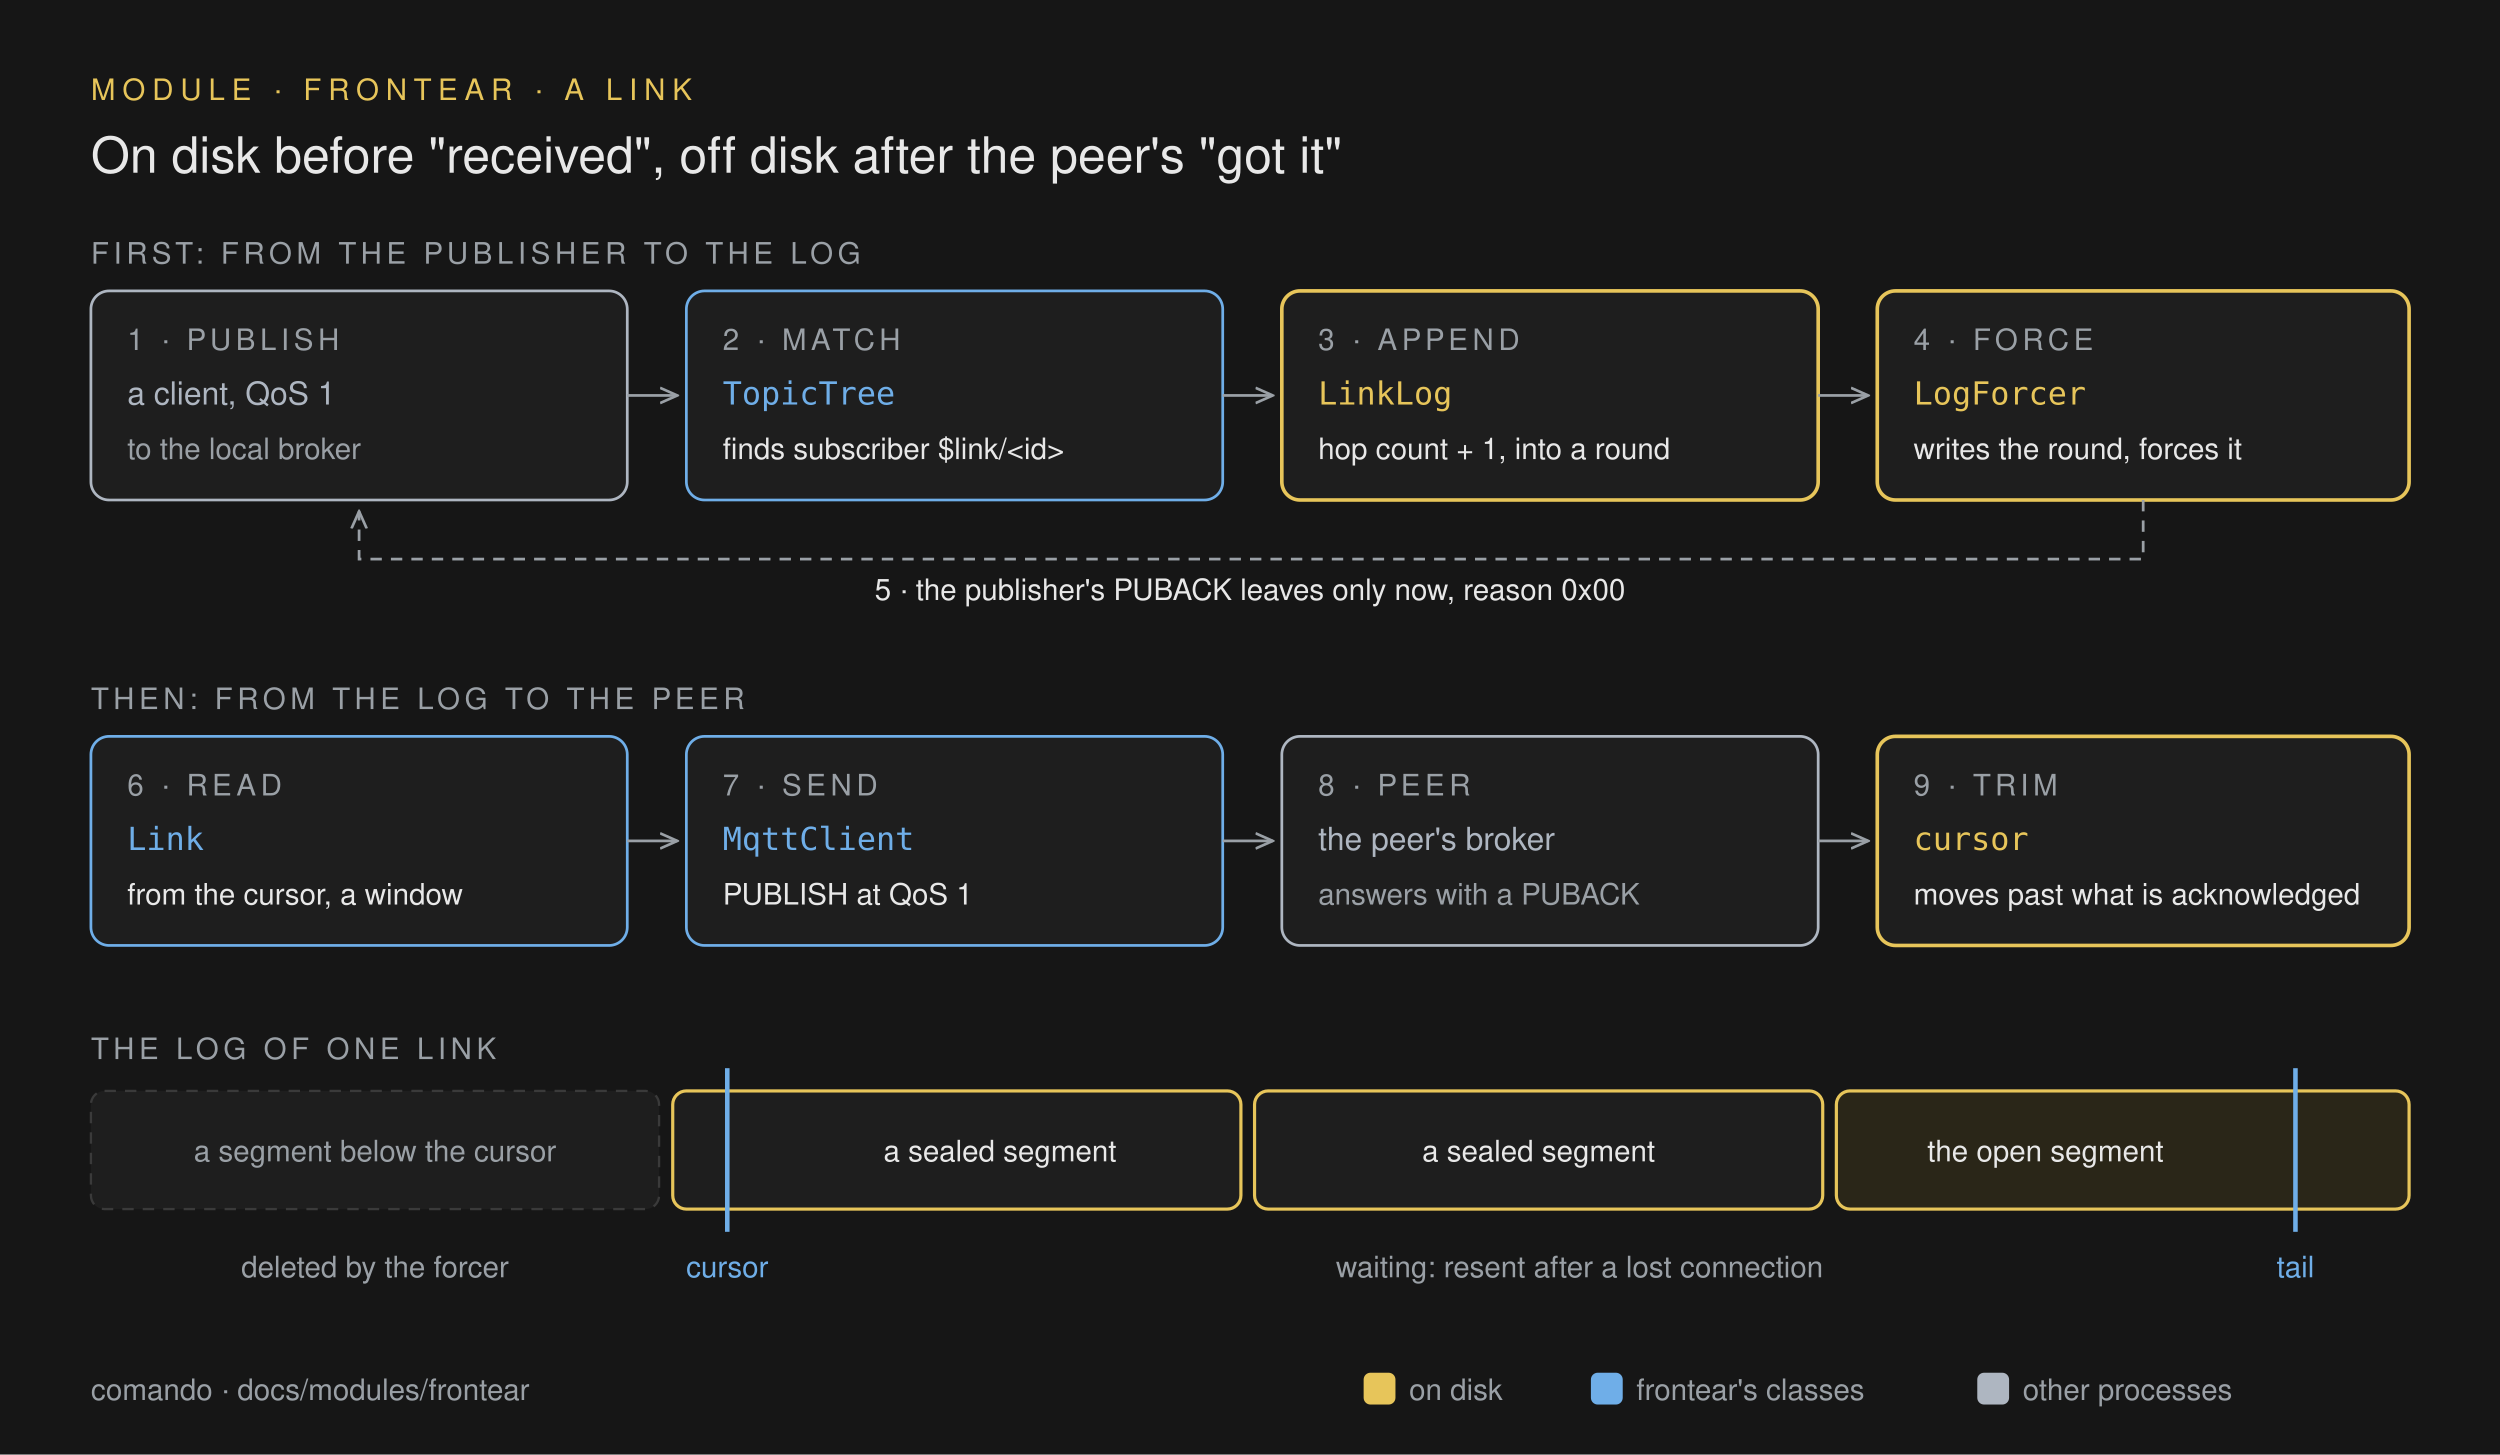
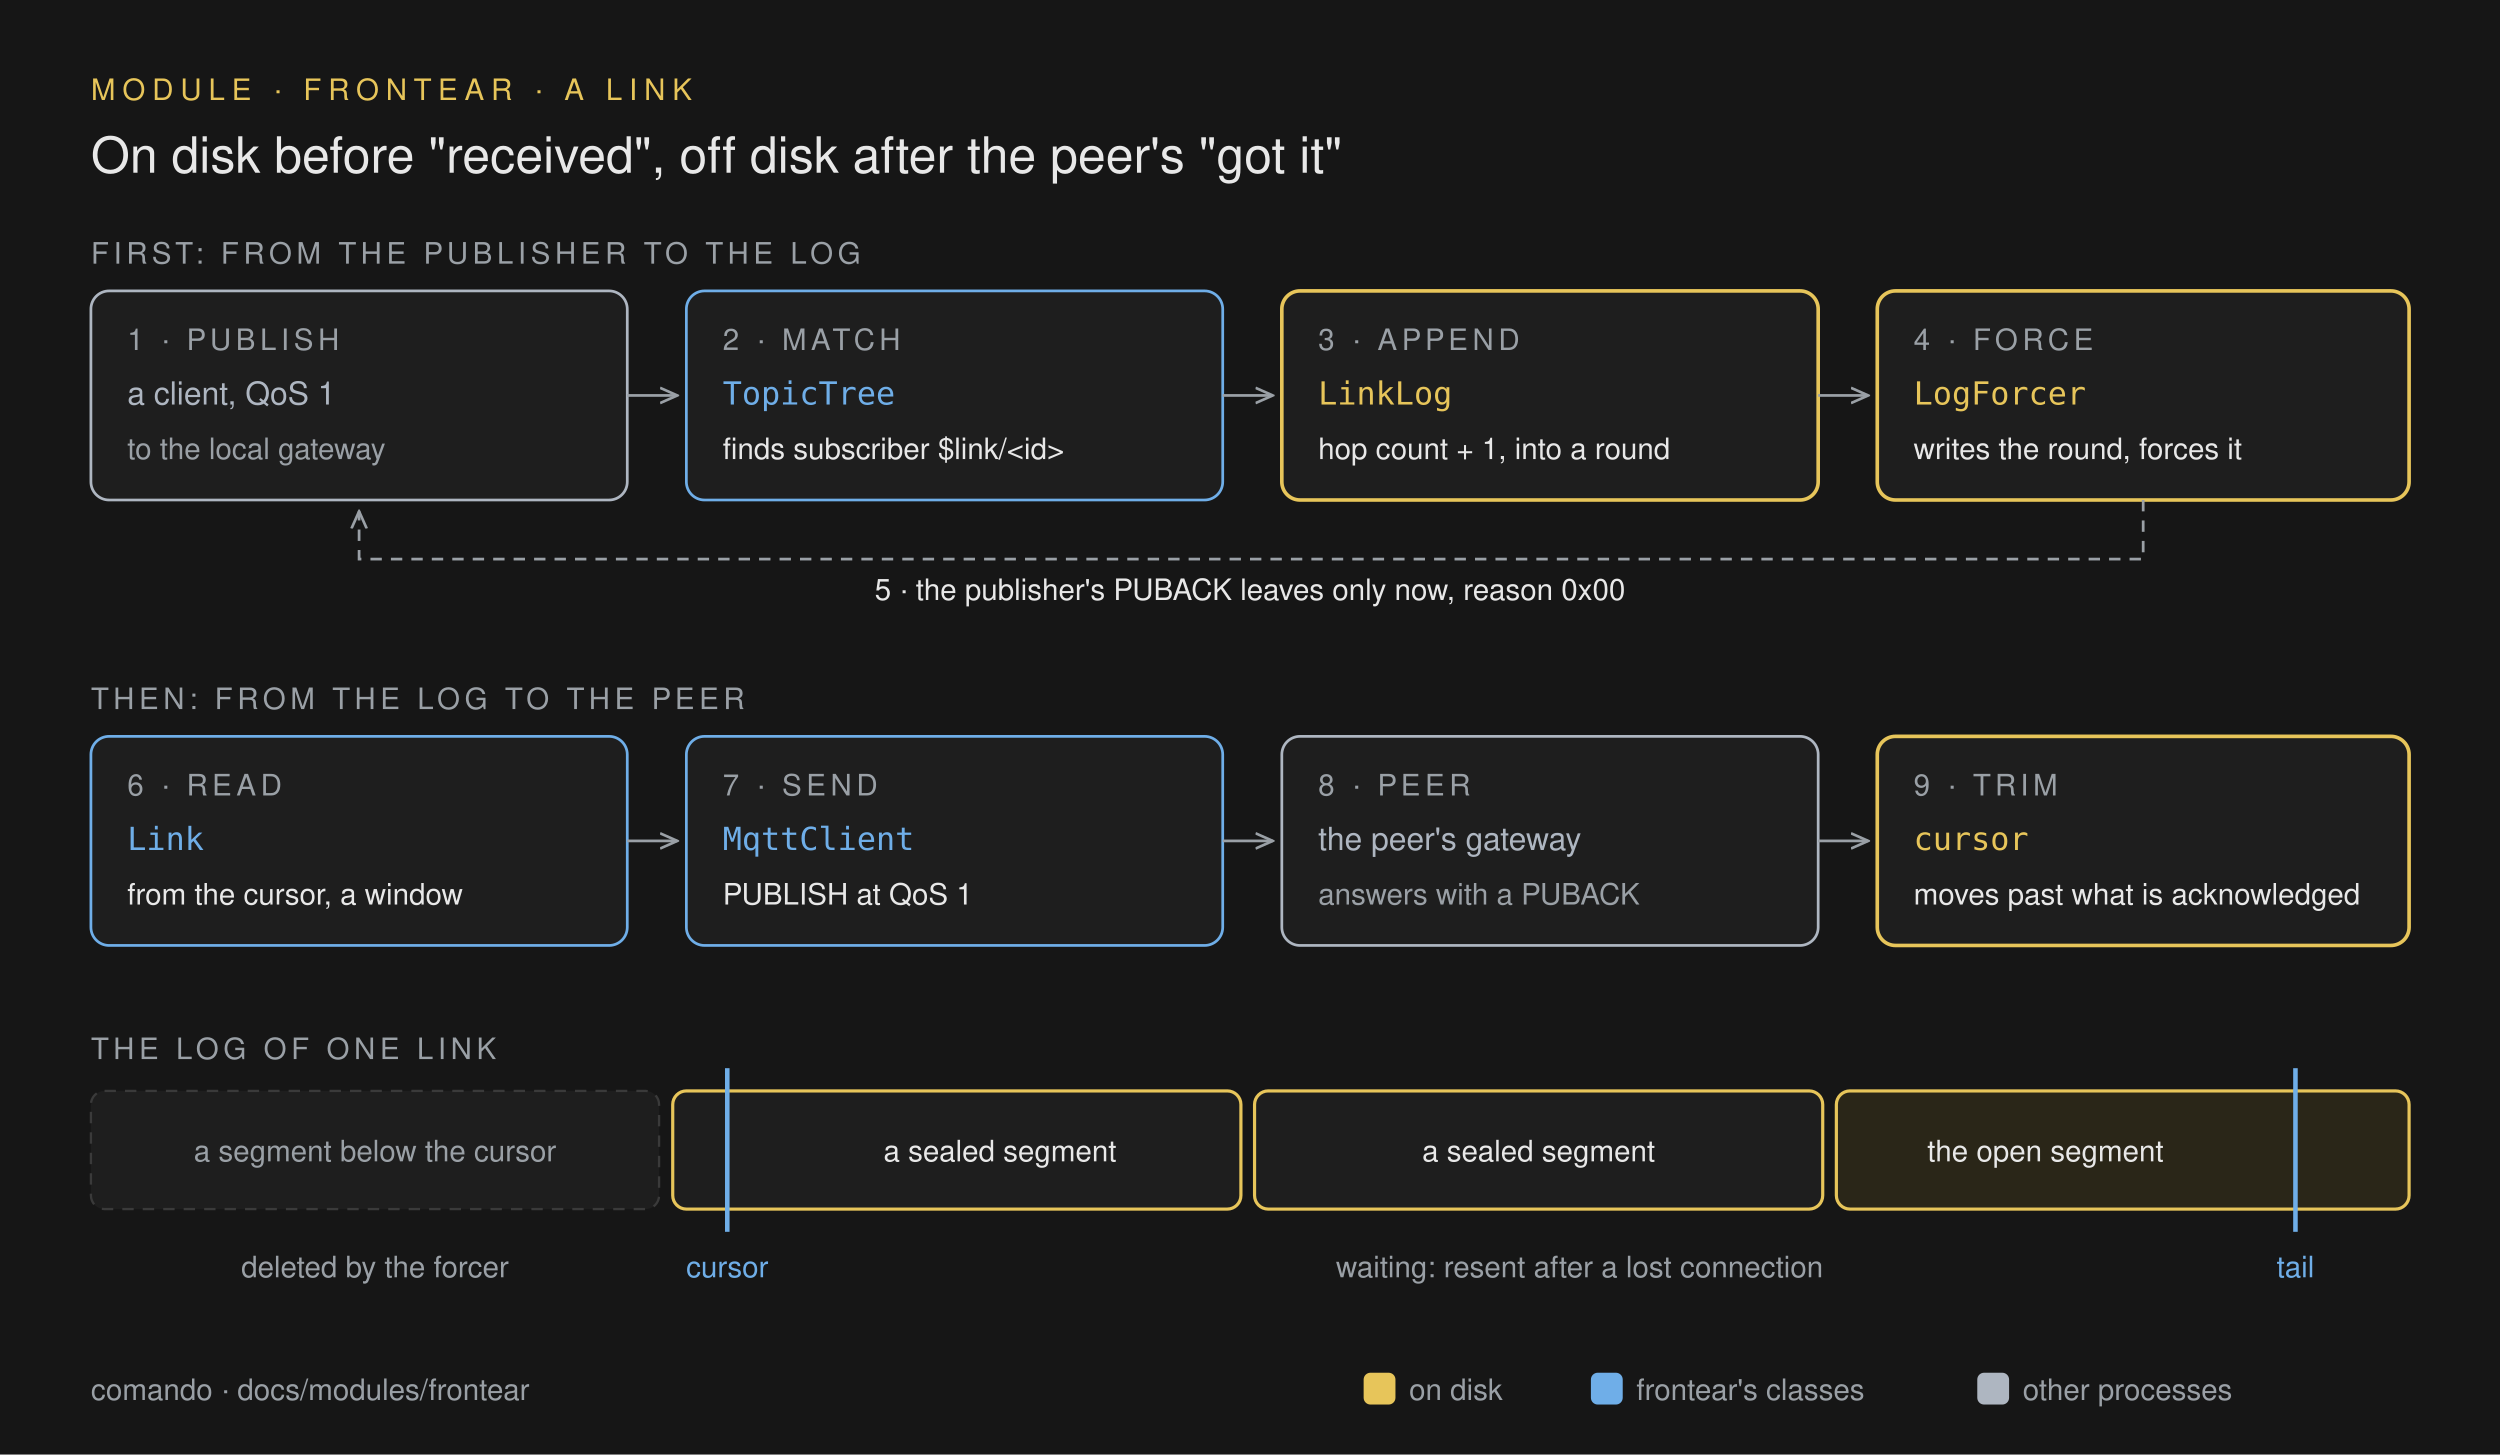
<svg xmlns="http://www.w3.org/2000/svg" width="1100" height="640" viewBox="0 0 1100 640" font-family="-apple-system, Segoe UI, Helvetica, Arial, sans-serif">
  <defs>
    <marker id="a" viewBox="0 0 10 10" refX="9" refY="5" markerWidth="7" markerHeight="7" orient="auto">
      <path d="M0,1 L9,5 L0,9" fill="none" stroke="#9AA0A6" stroke-width="1.4" />
    </marker>
  </defs>
  <rect width="1100" height="640" fill="#161616" />
  <text x="40" y="44" font-size="13" font-weight="500" fill="#E7C55A" letter-spacing="3">MODULE · FRONTEAR · A LINK</text>
  <text x="40" y="76" font-size="22" font-weight="300" fill="#E8E8E8">On disk before "received", off disk after the peer's "got it"</text>
  <text x="40" y="116" font-size="13" fill="#9AA0A6" letter-spacing="2">FIRST: FROM THE PUBLISHER TO THE LOG</text>
  <rect x="40" y="128" width="236" height="92" rx="8" fill="#1E1E1E" stroke="#AEB6C1" stroke-width="1.2" />
  <text x="56" y="154" font-size="13" fill="#9AA0A6" letter-spacing="2">1 · PUBLISH</text>
  <text x="56" y="178" font-size="14" fill="#AEB6C1">a client, QoS 1</text>
-   <text x="56" y="202" font-size="13" fill="#9AA0A6">to the local broker</text>
+   <text x="56" y="202" font-size="13" fill="#9AA0A6">to the local gateway</text>
  <line x1="276" y1="174" x2="298" y2="174" stroke="#9AA0A6" stroke-width="1.2" marker-end="url(#a)" />
  <rect x="302" y="128" width="236" height="92" rx="8" fill="#1E1E1E" stroke="#6FAEE8" stroke-width="1.2" />
  <text x="318" y="154" font-size="13" fill="#9AA0A6" letter-spacing="2">2 · MATCH</text>
  <text x="318" y="178" font-size="14" fill="#6FAEE8" font-family="Menlo, Consolas, monospace">TopicTree</text>
  <text x="318" y="202" font-size="13" fill="#E8E8E8">finds subscriber $link/&lt;id&gt;</text>
  <line x1="538" y1="174" x2="560" y2="174" stroke="#9AA0A6" stroke-width="1.2" marker-end="url(#a)" />
  <rect x="564" y="128" width="236" height="92" rx="8" fill="#1E1E1E" stroke="#E7C55A" stroke-width="1.6" />
  <text x="580" y="154" font-size="13" fill="#9AA0A6" letter-spacing="2">3 · APPEND</text>
  <text x="580" y="178" font-size="14" fill="#E7C55A" font-family="Menlo, Consolas, monospace">LinkLog</text>
  <text x="580" y="202" font-size="13" fill="#E8E8E8">hop count + 1, into a round</text>
  <line x1="800" y1="174" x2="822" y2="174" stroke="#9AA0A6" stroke-width="1.2" marker-end="url(#a)" />
  <rect x="826" y="128" width="234" height="92" rx="8" fill="#1E1E1E" stroke="#E7C55A" stroke-width="1.6" />
  <text x="842" y="154" font-size="13" fill="#9AA0A6" letter-spacing="2">4 · FORCE</text>
  <text x="842" y="178" font-size="14" fill="#E7C55A" font-family="Menlo, Consolas, monospace">LogForcer</text>
  <text x="842" y="202" font-size="13" fill="#E8E8E8">writes the round, forces it</text>
  <path d="M943,220 L943,246 L158,246 L158,225" fill="none" stroke="#9AA0A6" stroke-width="1.2" stroke-dasharray="5 4" marker-end="url(#a)" />
  <text x="550" y="264" font-size="13" fill="#E8E8E8" text-anchor="middle">5 · the publisher's PUBACK leaves only now, reason 0x00</text>
  <text x="40" y="312" font-size="13" fill="#9AA0A6" letter-spacing="2">THEN: FROM THE LOG TO THE PEER</text>
  <rect x="40" y="324" width="236" height="92" rx="8" fill="#1E1E1E" stroke="#6FAEE8" stroke-width="1.2" />
  <text x="56" y="350" font-size="13" fill="#9AA0A6" letter-spacing="2">6 · READ</text>
  <text x="56" y="374" font-size="14" fill="#6FAEE8" font-family="Menlo, Consolas, monospace">Link</text>
  <text x="56" y="398" font-size="13" fill="#E8E8E8">from the cursor, a window</text>
  <line x1="276" y1="370" x2="298" y2="370" stroke="#9AA0A6" stroke-width="1.2" marker-end="url(#a)" />
  <rect x="302" y="324" width="236" height="92" rx="8" fill="#1E1E1E" stroke="#6FAEE8" stroke-width="1.2" />
  <text x="318" y="350" font-size="13" fill="#9AA0A6" letter-spacing="2">7 · SEND</text>
  <text x="318" y="374" font-size="14" fill="#6FAEE8" font-family="Menlo, Consolas, monospace">MqttClient</text>
  <text x="318" y="398" font-size="13" fill="#E8E8E8">PUBLISH at QoS 1</text>
  <line x1="538" y1="370" x2="560" y2="370" stroke="#9AA0A6" stroke-width="1.2" marker-end="url(#a)" />
  <rect x="564" y="324" width="236" height="92" rx="8" fill="#1E1E1E" stroke="#AEB6C1" stroke-width="1.2" />
  <text x="580" y="350" font-size="13" fill="#9AA0A6" letter-spacing="2">8 · PEER</text>
-   <text x="580" y="374" font-size="14" fill="#AEB6C1">the peer's broker</text>
+   <text x="580" y="374" font-size="14" fill="#AEB6C1">the peer's gateway</text>
  <text x="580" y="398" font-size="13" fill="#9AA0A6">answers with a PUBACK</text>
  <line x1="800" y1="370" x2="822" y2="370" stroke="#9AA0A6" stroke-width="1.2" marker-end="url(#a)" />
  <rect x="826" y="324" width="234" height="92" rx="8" fill="#1E1E1E" stroke="#E7C55A" stroke-width="1.6" />
  <text x="842" y="350" font-size="13" fill="#9AA0A6" letter-spacing="2">9 · TRIM</text>
  <text x="842" y="374" font-size="14" fill="#E7C55A" font-family="Menlo, Consolas, monospace">cursor</text>
  <text x="842" y="398" font-size="13" fill="#E8E8E8">moves past what is acknowledged</text>
  <text x="40" y="466" font-size="13" fill="#9AA0A6" letter-spacing="2">THE LOG OF ONE LINK</text>
  <rect x="40" y="480" width="250" height="52" rx="6" fill="#1E1E1E" stroke="#3A3A3A" stroke-dasharray="5 4" />
  <rect x="296" y="480" width="250" height="52" rx="6" fill="#1E1E1E" stroke="#E7C55A" stroke-width="1.4" />
  <rect x="552" y="480" width="250" height="52" rx="6" fill="#1E1E1E" stroke="#E7C55A" stroke-width="1.4" />
  <rect x="808" y="480" width="252" height="52" rx="6" fill="#2A2618" stroke="#E7C55A" stroke-width="1.4" />
  <text x="165" y="511" font-size="13" fill="#9AA0A6" text-anchor="middle">a segment below the cursor</text>
  <text x="440" y="511" font-size="13" fill="#E8E8E8" text-anchor="middle">a sealed segment</text>
  <text x="677" y="511" font-size="13" fill="#E8E8E8" text-anchor="middle">a sealed segment</text>
  <text x="900" y="511" font-size="13" fill="#E8E8E8" text-anchor="middle">the open segment</text>
  <line x1="320" y1="470" x2="320" y2="542" stroke="#6FAEE8" stroke-width="2" />
  <text x="320" y="562" font-size="13" fill="#6FAEE8" text-anchor="middle">cursor</text>
  <line x1="1010" y1="470" x2="1010" y2="542" stroke="#6FAEE8" stroke-width="2" />
  <text x="1010" y="562" font-size="13" fill="#6FAEE8" text-anchor="middle">tail</text>
  <text x="165" y="562" font-size="13" fill="#9AA0A6" text-anchor="middle">deleted by the forcer</text>
  <text x="695" y="562" font-size="13" fill="#9AA0A6" text-anchor="middle">waiting: resent after a lost connection</text>
  <rect x="600" y="604" width="14" height="14" rx="3" fill="#E7C55A" />
  <text x="620" y="616" font-size="13" fill="#9AA0A6">on disk</text>
  <rect x="700" y="604" width="14" height="14" rx="3" fill="#6FAEE8" />
  <text x="720" y="616" font-size="13" fill="#9AA0A6">frontear's classes</text>
  <rect x="870" y="604" width="14" height="14" rx="3" fill="#AEB6C1" />
  <text x="890" y="616" font-size="13" fill="#9AA0A6">other processes</text>
  <text x="40" y="616" font-size="13" fill="#9AA0A6">comando · docs/modules/frontear</text>
</svg>
